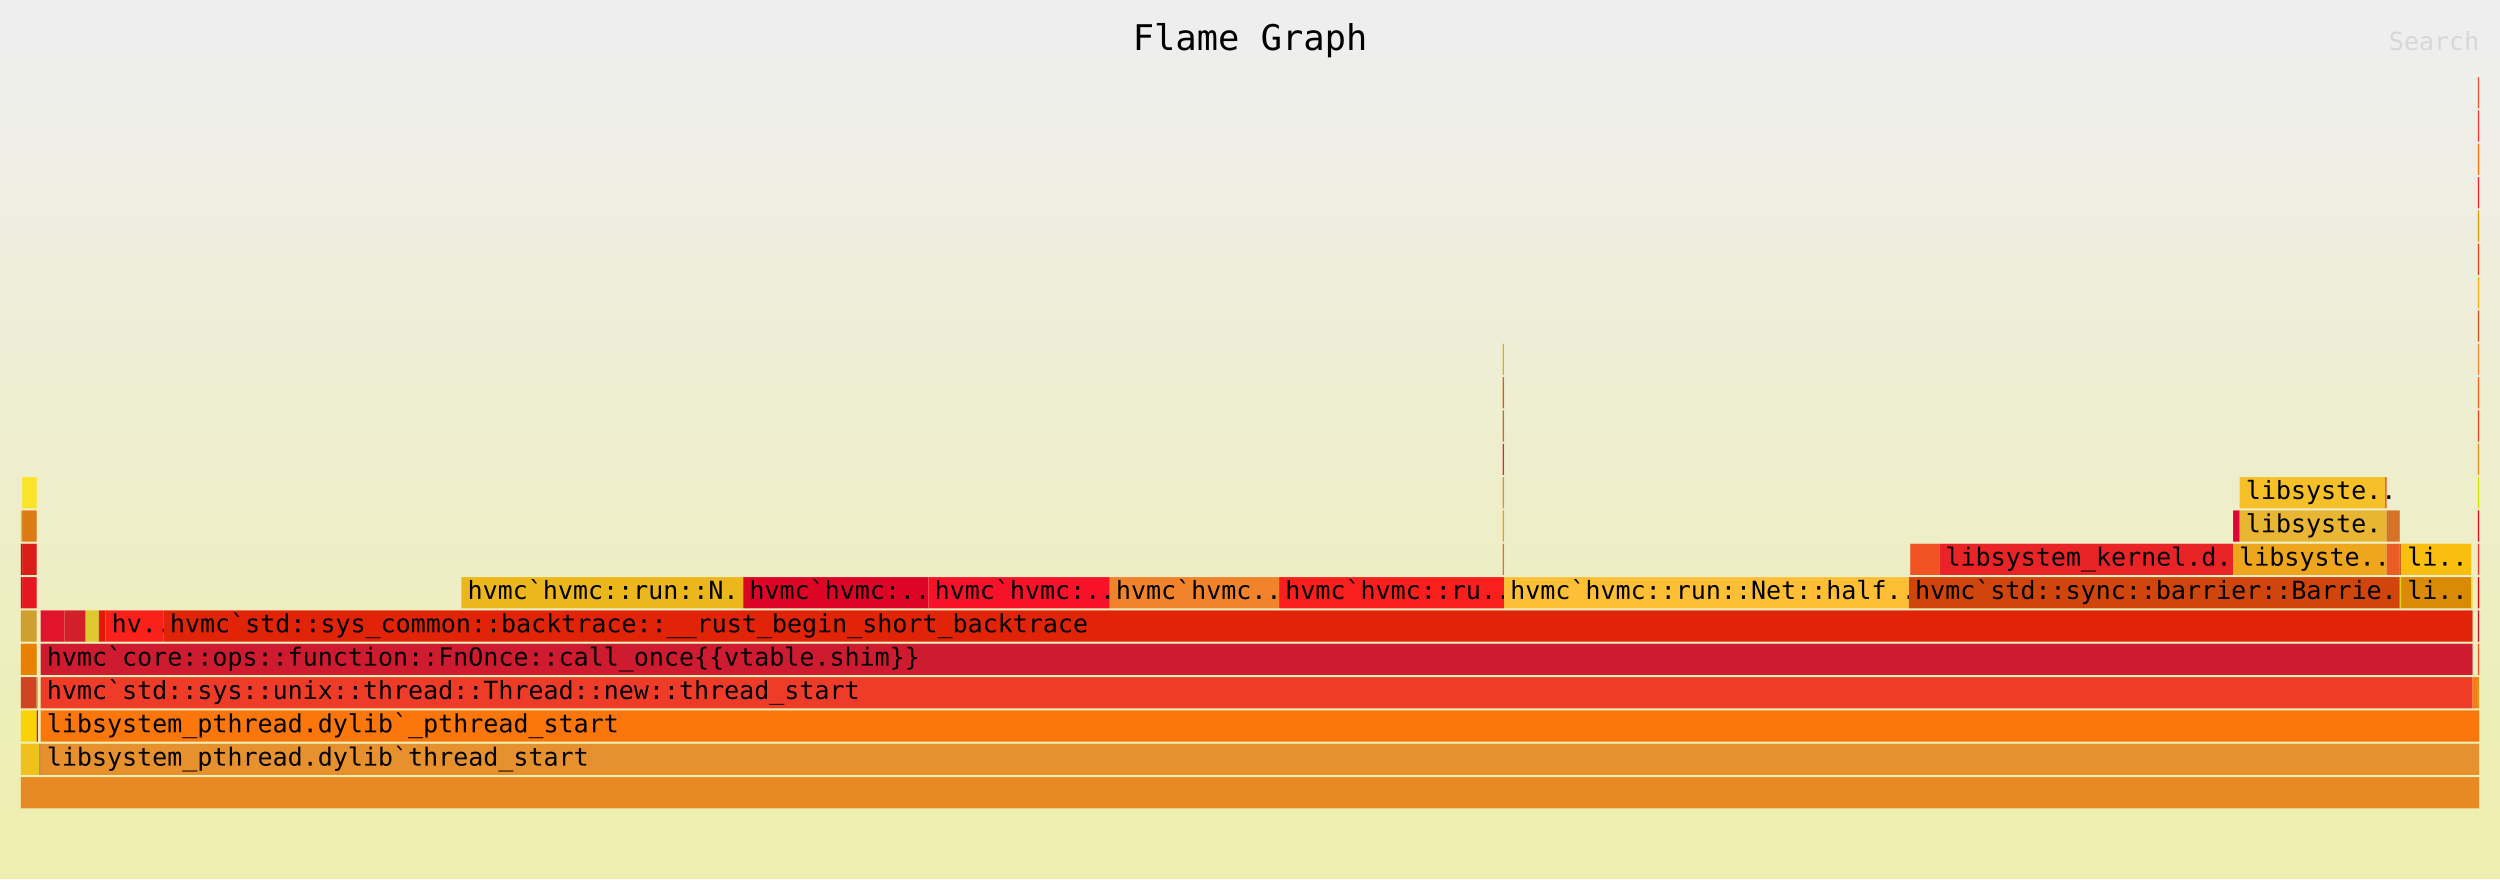
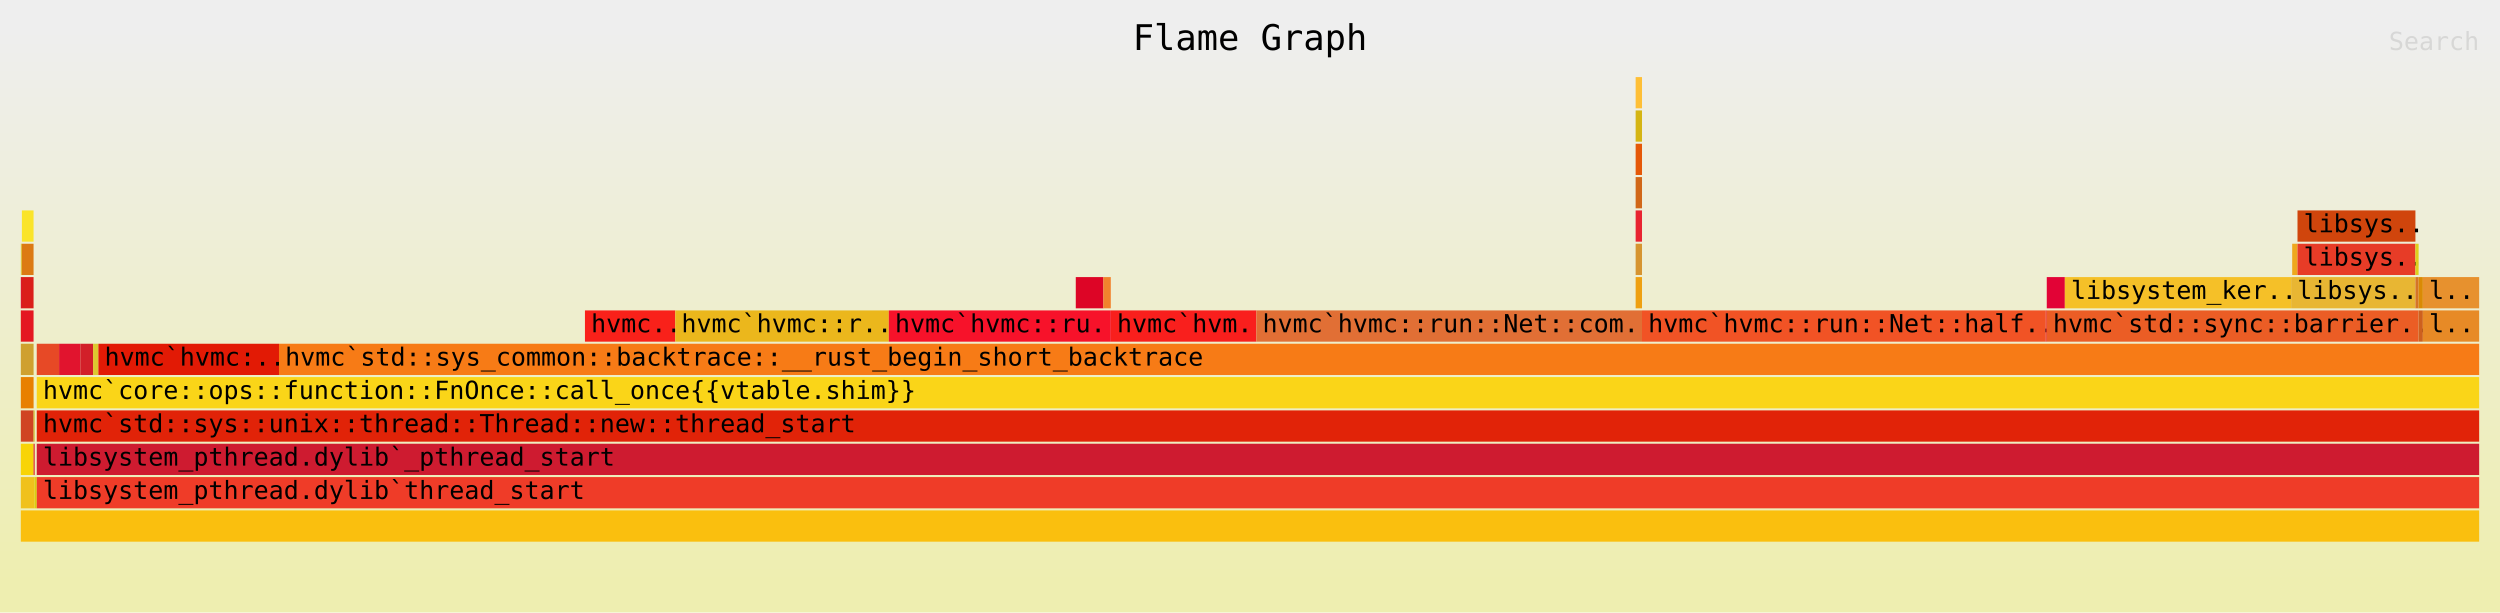
- <svg xmlns="http://www.w3.org/2000/svg" xmlns:ns1="http://github.com/jonhoo/inferno" version="1.1" width="1200" height="422" viewBox="0 0 1200 422">
+ <svg xmlns="http://www.w3.org/2000/svg" xmlns:ns1="http://github.com/jonhoo/inferno" version="1.1" width="1200" height="294" viewBox="0 0 1200 294">
  <defs>
    <linearGradient id="background" y1="0" y2="1" x1="0" x2="0">
      <stop stop-color="#eeeeee" offset="5%" />
      <stop stop-color="#eeeeb0" offset="95%" />
    </linearGradient>
  </defs>
  <style type="text/css">
text { font-family:monospace; font-size:12px }
#title { text-anchor:middle; font-size:17px; }
#matched { text-anchor:end; }
#search { text-anchor:end; opacity:0.1; cursor:pointer; }
#search:hover, #search.show { opacity:1; }
#subtitle { text-anchor:middle; font-color:rgb(160,160,160); }
#unzoom { cursor:pointer; }
#frames &gt; *:hover { stroke:black; stroke-width:0.5; cursor:pointer; }
.hide { display:none; }
.parent { opacity:0.5; }
</style>
-   <rect x="0" y="0" width="100%" height="422" fill="url(#background)" />
+   <rect x="0" y="0" width="100%" height="294" fill="url(#background)" />
  <text id="title" fill="rgb(0,0,0)" x="50%" y="24.00">Flame Graph</text>
-   <text id="details" fill="rgb(0,0,0)" x="10" y="405.00"> </text>
+   <text id="details" fill="rgb(0,0,0)" x="10" y="277.00"> </text>
  <text id="unzoom" class="hide" fill="rgb(0,0,0)" x="10" y="24.00">Reset Zoom</text>
  <text id="search" fill="rgb(0,0,0)" x="1190" y="24.00">Search</text>
-   <text id="matched" fill="rgb(0,0,0)" x="1190" y="405.00"> </text>
-   <svg id="frames" x="10" width="1180" total_samples="1858">
-     <g>
-       <rect x="0%" y="277" width="0.054%" height="15" fill="rgb(227,0,7)" ns1:x="0" ns1:w="1" />
-       <text x="0.25%" y="287.50" />
-     </g>
-     <g>
-       <rect x="0%" y="261" width="0.054%" height="15" fill="rgb(217,0,24)" ns1:x="0" ns1:w="1" />
-       <text x="0.25%" y="271.50" />
-     </g>
-     <g>
-       <rect x="0%" y="245" width="0.054%" height="15" fill="rgb(221,193,54)" ns1:x="0" ns1:w="1" />
+   <text id="matched" fill="rgb(0,0,0)" x="1190" y="277.00"> </text>
+   <svg id="frames" x="10" width="1180" total_samples="2314">
+     <g>
+       <rect x="0%" y="149" width="0.043%" height="15" fill="rgb(227,0,7)" ns1:x="0" ns1:w="1" />
+       <text x="0.25%" y="159.50" />
+     </g>
+     <g>
+       <rect x="0%" y="133" width="0.043%" height="15" fill="rgb(217,0,24)" ns1:x="0" ns1:w="1" />
+       <text x="0.25%" y="143.50" />
+     </g>
+     <g>
+       <rect x="0%" y="117" width="0.043%" height="15" fill="rgb(221,193,54)" ns1:x="0" ns1:w="1" />
+       <text x="0.25%" y="127.50" />
+     </g>
+     <g>
+       <rect x="0%" y="213" width="0.519%" height="15" fill="rgb(248,212,6)" ns1:x="0" ns1:w="12" />
+       <text x="0.25%" y="223.50" />
+     </g>
+     <g>
+       <rect x="0%" y="197" width="0.519%" height="15" fill="rgb(208,68,35)" ns1:x="0" ns1:w="12" />
+       <text x="0.25%" y="207.50" />
+     </g>
+     <g>
+       <rect x="0%" y="181" width="0.519%" height="15" fill="rgb(232,128,0)" ns1:x="0" ns1:w="12" />
+       <text x="0.25%" y="191.50" />
+     </g>
+     <g>
+       <rect x="0%" y="165" width="0.519%" height="15" fill="rgb(207,160,47)" ns1:x="0" ns1:w="12" />
+       <text x="0.25%" y="175.50" />
+     </g>
+     <g>
+       <rect x="0.043%" y="149" width="0.475%" height="15" fill="rgb(228,23,34)" ns1:x="1" ns1:w="11" />
+       <text x="0.293%" y="159.50" />
+     </g>
+     <g>
+       <rect x="0.043%" y="133" width="0.475%" height="15" fill="rgb(218,30,26)" ns1:x="1" ns1:w="11" />
+       <text x="0.293%" y="143.50" />
+     </g>
+     <g>
+       <rect x="0.043%" y="117" width="0.475%" height="15" fill="rgb(220,122,19)" ns1:x="1" ns1:w="11" />
+       <text x="0.293%" y="127.50" />
+     </g>
+     <g>
+       <rect x="0.043%" y="101" width="0.475%" height="15" fill="rgb(250,228,42)" ns1:x="1" ns1:w="11" />
+       <text x="0.293%" y="111.50" />
+     </g>
+     <g>
+       <rect x="0%" y="229" width="0.562%" height="15" fill="rgb(240,193,28)" ns1:x="0" ns1:w="13" />
+       <text x="0.25%" y="239.50" />
+     </g>
+     <g>
+       <rect x="0.519%" y="213" width="0.043%" height="15" fill="rgb(216,20,37)" ns1:x="12" ns1:w="1" />
+       <text x="0.769%" y="223.50" />
+     </g>
+     <g>
+       <rect x="0.519%" y="197" width="0.043%" height="15" fill="rgb(206,188,39)" ns1:x="12" ns1:w="1" />
+       <text x="0.769%" y="207.50" />
+     </g>
+     <g>
+       <rect x="0.562%" y="229" width="0.086%" height="15" fill="rgb(217,207,13)" ns1:x="13" ns1:w="2" />
+       <text x="0.812%" y="239.50" />
+     </g>
+     <g>
+       <rect x="0.648%" y="165" width="0.907%" height="15" fill="rgb(231,73,38)" ns1:x="15" ns1:w="21" />
+       <text x="0.898%" y="175.50" />
+     </g>
+     <g>
+       <rect x="1.556%" y="165" width="0.864%" height="15" fill="rgb(225,20,46)" ns1:x="36" ns1:w="20" />
+       <text x="1.806%" y="175.50" />
+     </g>
+     <g>
+       <rect x="2.42%" y="165" width="0.519%" height="15" fill="rgb(210,31,41)" ns1:x="56" ns1:w="12" />
+       <text x="2.67%" y="175.50" />
+     </g>
+     <g>
+       <rect x="2.939%" y="165" width="0.216%" height="15" fill="rgb(221,200,47)" ns1:x="68" ns1:w="5" />
+       <text x="3.189%" y="175.50" />
+     </g>
+     <g>
+       <rect x="3.155%" y="165" width="7.347%" height="15" fill="rgb(226,26,5)" ns1:x="73" ns1:w="170" />
+       <text x="3.405%" y="175.50">hvmc`hvmc:..</text>
+     </g>
+     <g>
+       <rect x="22.947%" y="149" width="3.673%" height="15" fill="rgb(249,33,26)" ns1:x="531" ns1:w="85" />
+       <text x="23.197%" y="159.50">hvmc..</text>
+     </g>
+     <g>
+       <rect x="26.621%" y="149" width="8.686%" height="15" fill="rgb(235,183,28)" ns1:x="616" ns1:w="201" />
+       <text x="26.871%" y="159.50">hvmc`hvmc::r..</text>
+     </g>
+     <g>
+       <rect x="42.913%" y="133" width="1.124%" height="15" fill="rgb(221,5,38)" ns1:x="993" ns1:w="26" />
+       <text x="43.163%" y="143.50" />
+     </g>
+     <g>
+       <rect x="35.307%" y="149" width="9.032%" height="15" fill="rgb(247,18,42)" ns1:x="817" ns1:w="209" />
+       <text x="35.557%" y="159.50">hvmc`hvmc::ru..</text>
+     </g>
+     <g>
+       <rect x="44.036%" y="133" width="0.302%" height="15" fill="rgb(241,131,45)" ns1:x="1019" ns1:w="7" />
+       <text x="44.286%" y="143.50" />
+     </g>
+     <g>
+       <rect x="44.339%" y="149" width="5.92%" height="15" fill="rgb(249,31,29)" ns1:x="1026" ns1:w="137" />
+       <text x="44.589%" y="159.50">hvmc`hvm..</text>
+     </g>
+     <g>
+       <rect x="50.259%" y="149" width="15.687%" height="15" fill="rgb(225,111,53)" ns1:x="1163" ns1:w="363" />
+       <text x="50.509%" y="159.50">hvmc`hvmc::run::Net::com..</text>
+     </g>
+     <g>
+       <rect x="65.687%" y="133" width="0.259%" height="15" fill="rgb(238,160,17)" ns1:x="1520" ns1:w="6" />
+       <text x="65.937%" y="143.50" />
+     </g>
+     <g>
+       <rect x="65.687%" y="117" width="0.259%" height="15" fill="rgb(214,148,48)" ns1:x="1520" ns1:w="6" />
+       <text x="65.937%" y="127.50" />
+     </g>
+     <g>
+       <rect x="65.687%" y="101" width="0.259%" height="15" fill="rgb(232,36,49)" ns1:x="1520" ns1:w="6" />
+       <text x="65.937%" y="111.50" />
+     </g>
+     <g>
+       <rect x="65.687%" y="85" width="0.259%" height="15" fill="rgb(209,103,24)" ns1:x="1520" ns1:w="6" />
+       <text x="65.937%" y="95.50" />
+     </g>
+     <g>
+       <rect x="65.687%" y="69" width="0.259%" height="15" fill="rgb(229,88,8)" ns1:x="1520" ns1:w="6" />
+       <text x="65.937%" y="79.50" />
+     </g>
+     <g>
+       <rect x="65.687%" y="53" width="0.259%" height="15" fill="rgb(213,181,19)" ns1:x="1520" ns1:w="6" />
+       <text x="65.937%" y="63.50" />
+     </g>
+     <g>
+       <rect x="65.687%" y="37" width="0.259%" height="15" fill="rgb(254,191,54)" ns1:x="1520" ns1:w="6" />
+       <text x="65.937%" y="47.50" />
+     </g>
+     <g>
+       <rect x="65.946%" y="149" width="16.422%" height="15" fill="rgb(241,83,37)" ns1:x="1526" ns1:w="380" />
+       <text x="66.196%" y="159.50">hvmc`hvmc::run::Net::half..</text>
+     </g>
+     <g>
+       <rect x="82.368%" y="149" width="0.043%" height="15" fill="rgb(233,36,39)" ns1:x="1906" ns1:w="1" />
+       <text x="82.618%" y="159.50" />
+     </g>
+     <g>
+       <rect x="82.411%" y="133" width="0.735%" height="15" fill="rgb(226,3,54)" ns1:x="1907" ns1:w="17" />
+       <text x="82.661%" y="143.50" />
+     </g>
+     <g>
+       <rect x="83.146%" y="133" width="9.205%" height="15" fill="rgb(245,192,40)" ns1:x="1924" ns1:w="213" />
+       <text x="83.396%" y="143.50">libsystem_ker..</text>
+     </g>
+     <g>
+       <rect x="92.394%" y="117" width="0.216%" height="15" fill="rgb(238,167,29)" ns1:x="2138" ns1:w="5" />
+       <text x="92.644%" y="127.50" />
+     </g>
+     <g>
+       <rect x="92.351%" y="133" width="5.056%" height="15" fill="rgb(232,182,51)" ns1:x="2137" ns1:w="117" />
+       <text x="92.601%" y="143.50">libsys..</text>
+     </g>
+     <g>
+       <rect x="92.61%" y="117" width="4.797%" height="15" fill="rgb(231,60,39)" ns1:x="2143" ns1:w="111" />
+       <text x="92.86%" y="127.50">libsys..</text>
+     </g>
+     <g>
+       <rect x="92.61%" y="101" width="4.797%" height="15" fill="rgb(208,69,12)" ns1:x="2143" ns1:w="111" />
+       <text x="92.86%" y="111.50">libsys..</text>
+     </g>
+     <g>
+       <rect x="82.411%" y="149" width="15.125%" height="15" fill="rgb(235,93,37)" ns1:x="1907" ns1:w="350" />
+       <text x="82.661%" y="159.50">hvmc`std::sync::barrier..</text>
+     </g>
+     <g>
+       <rect x="97.407%" y="133" width="0.13%" height="15" fill="rgb(213,116,39)" ns1:x="2254" ns1:w="3" />
+       <text x="97.657%" y="143.50" />
+     </g>
+     <g>
+       <rect x="97.407%" y="117" width="0.13%" height="15" fill="rgb(222,207,29)" ns1:x="2254" ns1:w="3" />
+       <text x="97.657%" y="127.50" />
+     </g>
+     <g>
+       <rect x="97.537%" y="149" width="0.173%" height="15" fill="rgb(206,96,30)" ns1:x="2257" ns1:w="4" />
+       <text x="97.787%" y="159.50" />
+     </g>
+     <g>
+       <rect x="97.537%" y="133" width="0.173%" height="15" fill="rgb(218,138,4)" ns1:x="2257" ns1:w="4" />
+       <text x="97.787%" y="143.50" />
+     </g>
+     <g>
+       <rect x="0%" y="245" width="100%" height="15" fill="rgb(250,191,14)" ns1:x="0" ns1:w="2314" />
      <text x="0.25%" y="255.50" />
    </g>
    <g>
-       <rect x="0%" y="341" width="0.646%" height="15" fill="rgb(248,212,6)" ns1:x="0" ns1:w="12" />
-       <text x="0.25%" y="351.50" />
-     </g>
-     <g>
-       <rect x="0%" y="325" width="0.646%" height="15" fill="rgb(208,68,35)" ns1:x="0" ns1:w="12" />
-       <text x="0.25%" y="335.50" />
-     </g>
-     <g>
-       <rect x="0%" y="309" width="0.646%" height="15" fill="rgb(232,128,0)" ns1:x="0" ns1:w="12" />
-       <text x="0.25%" y="319.50" />
-     </g>
-     <g>
-       <rect x="0%" y="293" width="0.646%" height="15" fill="rgb(207,160,47)" ns1:x="0" ns1:w="12" />
-       <text x="0.25%" y="303.50" />
-     </g>
-     <g>
-       <rect x="0.054%" y="277" width="0.592%" height="15" fill="rgb(228,23,34)" ns1:x="1" ns1:w="11" />
-       <text x="0.304%" y="287.50" />
-     </g>
-     <g>
-       <rect x="0.054%" y="261" width="0.592%" height="15" fill="rgb(218,30,26)" ns1:x="1" ns1:w="11" />
-       <text x="0.304%" y="271.50" />
-     </g>
-     <g>
-       <rect x="0.054%" y="245" width="0.592%" height="15" fill="rgb(220,122,19)" ns1:x="1" ns1:w="11" />
-       <text x="0.304%" y="255.50" />
-     </g>
-     <g>
-       <rect x="0.054%" y="229" width="0.592%" height="15" fill="rgb(250,228,42)" ns1:x="1" ns1:w="11" />
-       <text x="0.304%" y="239.50" />
-     </g>
-     <g>
-       <rect x="0%" y="357" width="0.7%" height="15" fill="rgb(240,193,28)" ns1:x="0" ns1:w="13" />
-       <text x="0.25%" y="367.50" />
-     </g>
-     <g>
-       <rect x="0.646%" y="341" width="0.054%" height="15" fill="rgb(216,20,37)" ns1:x="12" ns1:w="1" />
-       <text x="0.896%" y="351.50" />
-     </g>
-     <g>
-       <rect x="0.646%" y="325" width="0.054%" height="15" fill="rgb(206,188,39)" ns1:x="12" ns1:w="1" />
-       <text x="0.896%" y="335.50" />
-     </g>
-     <g>
-       <rect x="0.7%" y="357" width="0.054%" height="15" fill="rgb(217,207,13)" ns1:x="13" ns1:w="1" />
-       <text x="0.95%" y="367.50" />
-     </g>
-     <g>
-       <rect x="0.753%" y="357" width="0.054%" height="15" fill="rgb(231,73,38)" ns1:x="14" ns1:w="1" />
-       <text x="1.004%" y="367.50" />
-     </g>
-     <g>
-       <rect x="0.807%" y="293" width="0.969%" height="15" fill="rgb(225,20,46)" ns1:x="15" ns1:w="18" />
-       <text x="1.057%" y="303.50" />
-     </g>
-     <g>
-       <rect x="1.776%" y="293" width="0.861%" height="15" fill="rgb(210,31,41)" ns1:x="33" ns1:w="16" />
-       <text x="2.026%" y="303.50" />
-     </g>
-     <g>
-       <rect x="2.637%" y="293" width="0.538%" height="15" fill="rgb(221,200,47)" ns1:x="49" ns1:w="10" />
-       <text x="2.887%" y="303.50" />
-     </g>
-     <g>
-       <rect x="3.175%" y="293" width="0.269%" height="15" fill="rgb(226,26,5)" ns1:x="59" ns1:w="5" />
-       <text x="3.425%" y="303.50" />
-     </g>
-     <g>
-       <rect x="3.445%" y="293" width="2.368%" height="15" fill="rgb(249,33,26)" ns1:x="64" ns1:w="44" />
-       <text x="3.695%" y="303.50">hv..</text>
-     </g>
-     <g>
-       <rect x="17.922%" y="277" width="11.464%" height="15" fill="rgb(235,183,28)" ns1:x="333" ns1:w="213" />
-       <text x="18.172%" y="287.50">hvmc`hvmc::run::N..</text>
-     </g>
-     <g>
-       <rect x="29.386%" y="277" width="7.535%" height="15" fill="rgb(221,5,38)" ns1:x="546" ns1:w="140" />
-       <text x="29.636%" y="287.50">hvmc`hvmc:..</text>
-     </g>
-     <g>
-       <rect x="36.921%" y="277" width="7.373%" height="15" fill="rgb(247,18,42)" ns1:x="686" ns1:w="137" />
-       <text x="37.171%" y="287.50">hvmc`hvmc:..</text>
-     </g>
-     <g>
-       <rect x="44.295%" y="277" width="6.889%" height="15" fill="rgb(241,131,45)" ns1:x="823" ns1:w="128" />
-       <text x="44.545%" y="287.50">hvmc`hvmc..</text>
-     </g>
-     <g>
-       <rect x="51.184%" y="277" width="9.15%" height="15" fill="rgb(249,31,29)" ns1:x="951" ns1:w="170" />
-       <text x="51.434%" y="287.50">hvmc`hvmc::ru..</text>
-     </g>
-     <g>
-       <rect x="60.28%" y="261" width="0.054%" height="15" fill="rgb(225,111,53)" ns1:x="1120" ns1:w="1" />
-       <text x="60.53%" y="271.50" />
-     </g>
-     <g>
-       <rect x="60.28%" y="245" width="0.054%" height="15" fill="rgb(238,160,17)" ns1:x="1120" ns1:w="1" />
-       <text x="60.53%" y="255.50" />
-     </g>
-     <g>
-       <rect x="60.28%" y="229" width="0.054%" height="15" fill="rgb(214,148,48)" ns1:x="1120" ns1:w="1" />
-       <text x="60.53%" y="239.50" />
-     </g>
-     <g>
-       <rect x="60.28%" y="213" width="0.054%" height="15" fill="rgb(232,36,49)" ns1:x="1120" ns1:w="1" />
-       <text x="60.53%" y="223.50" />
-     </g>
-     <g>
-       <rect x="60.28%" y="197" width="0.054%" height="15" fill="rgb(209,103,24)" ns1:x="1120" ns1:w="1" />
-       <text x="60.53%" y="207.50" />
-     </g>
-     <g>
-       <rect x="60.28%" y="181" width="0.054%" height="15" fill="rgb(229,88,8)" ns1:x="1120" ns1:w="1" />
-       <text x="60.53%" y="191.50" />
-     </g>
-     <g>
-       <rect x="60.28%" y="165" width="0.054%" height="15" fill="rgb(213,181,19)" ns1:x="1120" ns1:w="1" />
-       <text x="60.53%" y="175.50" />
-     </g>
-     <g>
-       <rect x="60.334%" y="277" width="16.469%" height="15" fill="rgb(254,191,54)" ns1:x="1121" ns1:w="306" />
-       <text x="60.584%" y="287.50">hvmc`hvmc::run::Net::half..</text>
-     </g>
-     <g>
-       <rect x="76.857%" y="261" width="1.184%" height="15" fill="rgb(241,83,37)" ns1:x="1428" ns1:w="22" />
-       <text x="77.107%" y="271.50" />
-     </g>
-     <g>
-       <rect x="78.041%" y="261" width="11.948%" height="15" fill="rgb(233,36,39)" ns1:x="1450" ns1:w="222" />
-       <text x="78.291%" y="271.50">libsystem_kernel.d..</text>
-     </g>
-     <g>
-       <rect x="89.989%" y="245" width="0.269%" height="15" fill="rgb(226,3,54)" ns1:x="1672" ns1:w="5" />
-       <text x="90.239%" y="255.50" />
-     </g>
-     <g>
-       <rect x="90.258%" y="229" width="5.92%" height="15" fill="rgb(245,192,40)" ns1:x="1677" ns1:w="110" />
-       <text x="90.508%" y="239.50">libsyste..</text>
-     </g>
-     <g>
-       <rect x="89.989%" y="261" width="6.243%" height="15" fill="rgb(238,167,29)" ns1:x="1672" ns1:w="116" />
-       <text x="90.239%" y="271.50">libsyste..</text>
-     </g>
-     <g>
-       <rect x="90.258%" y="245" width="5.974%" height="15" fill="rgb(232,182,51)" ns1:x="1677" ns1:w="111" />
-       <text x="90.508%" y="255.50">libsyste..</text>
-     </g>
-     <g>
-       <rect x="96.179%" y="229" width="0.054%" height="15" fill="rgb(231,60,39)" ns1:x="1787" ns1:w="1" />
-       <text x="96.429%" y="239.50" />
-     </g>
-     <g>
-       <rect x="76.803%" y="277" width="19.968%" height="15" fill="rgb(208,69,12)" ns1:x="1427" ns1:w="371" />
-       <text x="77.053%" y="287.50">hvmc`std::sync::barrier::Barrie..</text>
-     </g>
-     <g>
-       <rect x="96.233%" y="261" width="0.538%" height="15" fill="rgb(235,93,37)" ns1:x="1788" ns1:w="10" />
-       <text x="96.483%" y="271.50" />
-     </g>
-     <g>
-       <rect x="96.233%" y="245" width="0.538%" height="15" fill="rgb(213,116,39)" ns1:x="1788" ns1:w="10" />
-       <text x="96.483%" y="255.50" />
-     </g>
-     <g>
-       <rect x="96.771%" y="277" width="0.054%" height="15" fill="rgb(222,207,29)" ns1:x="1798" ns1:w="1" />
-       <text x="97.021%" y="287.50" />
-     </g>
-     <g>
-       <rect x="96.771%" y="261" width="0.054%" height="15" fill="rgb(206,96,30)" ns1:x="1798" ns1:w="1" />
-       <text x="97.021%" y="271.50" />
-     </g>
-     <g>
-       <rect x="96.825%" y="277" width="2.853%" height="15" fill="rgb(218,138,4)" ns1:x="1799" ns1:w="53" />
-       <text x="97.075%" y="287.50">li..</text>
-     </g>
-     <g>
-       <rect x="96.825%" y="261" width="2.853%" height="15" fill="rgb(250,191,14)" ns1:x="1799" ns1:w="53" />
-       <text x="97.075%" y="271.50">li..</text>
-     </g>
-     <g>
-       <rect x="0.807%" y="325" width="98.924%" height="15" fill="rgb(239,60,40)" ns1:x="15" ns1:w="1838" />
-       <text x="1.057%" y="335.50">hvmc`std::sys::unix::thread::Thread::new::thread_start</text>
-     </g>
-     <g>
-       <rect x="0.807%" y="309" width="98.924%" height="15" fill="rgb(206,27,48)" ns1:x="15" ns1:w="1838" />
-       <text x="1.057%" y="319.50">hvmc`core::ops::function::FnOnce::call_once{{vtable.shim}}</text>
-     </g>
-     <g>
-       <rect x="5.813%" y="293" width="93.918%" height="15" fill="rgb(225,35,8)" ns1:x="108" ns1:w="1745" />
-       <text x="6.063%" y="303.50">hvmc`std::sys_common::backtrace::__rust_begin_short_backtrace</text>
-     </g>
-     <g>
-       <rect x="99.677%" y="277" width="0.054%" height="15" fill="rgb(250,213,24)" ns1:x="1852" ns1:w="1" />
-       <text x="99.927%" y="287.50" />
-     </g>
-     <g>
-       <rect x="99.731%" y="325" width="0.215%" height="15" fill="rgb(247,123,22)" ns1:x="1853" ns1:w="4" />
-       <text x="99.981%" y="335.50" />
-     </g>
-     <g>
-       <rect x="0%" y="373" width="100%" height="15" fill="rgb(231,138,38)" ns1:x="0" ns1:w="1858" />
-       <text x="0.25%" y="383.50" />
-     </g>
-     <g>
-       <rect x="0.807%" y="357" width="99.193%" height="15" fill="rgb(231,145,46)" ns1:x="15" ns1:w="1843" />
-       <text x="1.057%" y="367.50">libsystem_pthread.dylib`thread_start</text>
-     </g>
-     <g>
-       <rect x="0.807%" y="341" width="99.193%" height="15" fill="rgb(251,118,11)" ns1:x="15" ns1:w="1843" />
-       <text x="1.057%" y="351.50">libsystem_pthread.dylib`_pthread_start</text>
-     </g>
-     <g>
-       <rect x="99.946%" y="325" width="0.054%" height="15" fill="rgb(217,147,25)" ns1:x="1857" ns1:w="1" />
-       <text x="100.196%" y="335.50" />
-     </g>
-     <g>
-       <rect x="99.946%" y="309" width="0.054%" height="15" fill="rgb(247,81,37)" ns1:x="1857" ns1:w="1" />
-       <text x="100.196%" y="319.50" />
-     </g>
-     <g>
-       <rect x="99.946%" y="293" width="0.054%" height="15" fill="rgb(209,12,38)" ns1:x="1857" ns1:w="1" />
-       <text x="100.196%" y="303.50" />
-     </g>
-     <g>
-       <rect x="99.946%" y="277" width="0.054%" height="15" fill="rgb(227,1,9)" ns1:x="1857" ns1:w="1" />
-       <text x="100.196%" y="287.50" />
-     </g>
-     <g>
-       <rect x="99.946%" y="261" width="0.054%" height="15" fill="rgb(248,47,43)" ns1:x="1857" ns1:w="1" />
-       <text x="100.196%" y="271.50" />
-     </g>
-     <g>
-       <rect x="99.946%" y="245" width="0.054%" height="15" fill="rgb(221,10,30)" ns1:x="1857" ns1:w="1" />
-       <text x="100.196%" y="255.50" />
-     </g>
-     <g>
-       <rect x="99.946%" y="229" width="0.054%" height="15" fill="rgb(210,229,1)" ns1:x="1857" ns1:w="1" />
-       <text x="100.196%" y="239.50" />
-     </g>
-     <g>
-       <rect x="99.946%" y="213" width="0.054%" height="15" fill="rgb(222,148,37)" ns1:x="1857" ns1:w="1" />
-       <text x="100.196%" y="223.50" />
-     </g>
-     <g>
-       <rect x="99.946%" y="197" width="0.054%" height="15" fill="rgb(234,67,33)" ns1:x="1857" ns1:w="1" />
-       <text x="100.196%" y="207.50" />
-     </g>
-     <g>
-       <rect x="99.946%" y="181" width="0.054%" height="15" fill="rgb(247,98,35)" ns1:x="1857" ns1:w="1" />
-       <text x="100.196%" y="191.50" />
-     </g>
-     <g>
-       <rect x="99.946%" y="165" width="0.054%" height="15" fill="rgb(247,138,52)" ns1:x="1857" ns1:w="1" />
-       <text x="100.196%" y="175.50" />
-     </g>
-     <g>
-       <rect x="99.946%" y="149" width="0.054%" height="15" fill="rgb(213,79,30)" ns1:x="1857" ns1:w="1" />
-       <text x="100.196%" y="159.50" />
-     </g>
-     <g>
-       <rect x="99.946%" y="133" width="0.054%" height="15" fill="rgb(246,177,23)" ns1:x="1857" ns1:w="1" />
-       <text x="100.196%" y="143.50" />
-     </g>
-     <g>
-       <rect x="99.946%" y="117" width="0.054%" height="15" fill="rgb(230,62,27)" ns1:x="1857" ns1:w="1" />
-       <text x="100.196%" y="127.50" />
-     </g>
-     <g>
-       <rect x="99.946%" y="101" width="0.054%" height="15" fill="rgb(216,154,8)" ns1:x="1857" ns1:w="1" />
-       <text x="100.196%" y="111.50" />
-     </g>
-     <g>
-       <rect x="99.946%" y="85" width="0.054%" height="15" fill="rgb(244,35,45)" ns1:x="1857" ns1:w="1" />
-       <text x="100.196%" y="95.50" />
-     </g>
-     <g>
-       <rect x="99.946%" y="69" width="0.054%" height="15" fill="rgb(251,115,12)" ns1:x="1857" ns1:w="1" />
-       <text x="100.196%" y="79.50" />
-     </g>
-     <g>
-       <rect x="99.946%" y="53" width="0.054%" height="15" fill="rgb(240,54,50)" ns1:x="1857" ns1:w="1" />
-       <text x="100.196%" y="63.50" />
-     </g>
-     <g>
-       <rect x="99.946%" y="37" width="0.054%" height="15" fill="rgb(233,84,52)" ns1:x="1857" ns1:w="1" />
-       <text x="100.196%" y="47.50" />
+       <rect x="0.648%" y="229" width="99.352%" height="15" fill="rgb(239,60,40)" ns1:x="15" ns1:w="2299" />
+       <text x="0.898%" y="239.50">libsystem_pthread.dylib`thread_start</text>
+     </g>
+     <g>
+       <rect x="0.648%" y="213" width="99.352%" height="15" fill="rgb(206,27,48)" ns1:x="15" ns1:w="2299" />
+       <text x="0.898%" y="223.50">libsystem_pthread.dylib`_pthread_start</text>
+     </g>
+     <g>
+       <rect x="0.648%" y="197" width="99.352%" height="15" fill="rgb(225,35,8)" ns1:x="15" ns1:w="2299" />
+       <text x="0.898%" y="207.50">hvmc`std::sys::unix::thread::Thread::new::thread_start</text>
+     </g>
+     <g>
+       <rect x="0.648%" y="181" width="99.352%" height="15" fill="rgb(250,213,24)" ns1:x="15" ns1:w="2299" />
+       <text x="0.898%" y="191.50">hvmc`core::ops::function::FnOnce::call_once{{vtable.shim}}</text>
+     </g>
+     <g>
+       <rect x="10.501%" y="165" width="89.499%" height="15" fill="rgb(247,123,22)" ns1:x="243" ns1:w="2071" />
+       <text x="10.751%" y="175.50">hvmc`std::sys_common::backtrace::__rust_begin_short_backtrace</text>
+     </g>
+     <g>
+       <rect x="97.71%" y="149" width="2.29%" height="15" fill="rgb(231,138,38)" ns1:x="2261" ns1:w="53" />
+       <text x="97.96%" y="159.50">l..</text>
+     </g>
+     <g>
+       <rect x="97.71%" y="133" width="2.29%" height="15" fill="rgb(231,145,46)" ns1:x="2261" ns1:w="53" />
+       <text x="97.96%" y="143.50">l..</text>
    </g>
  </svg>
</svg>
